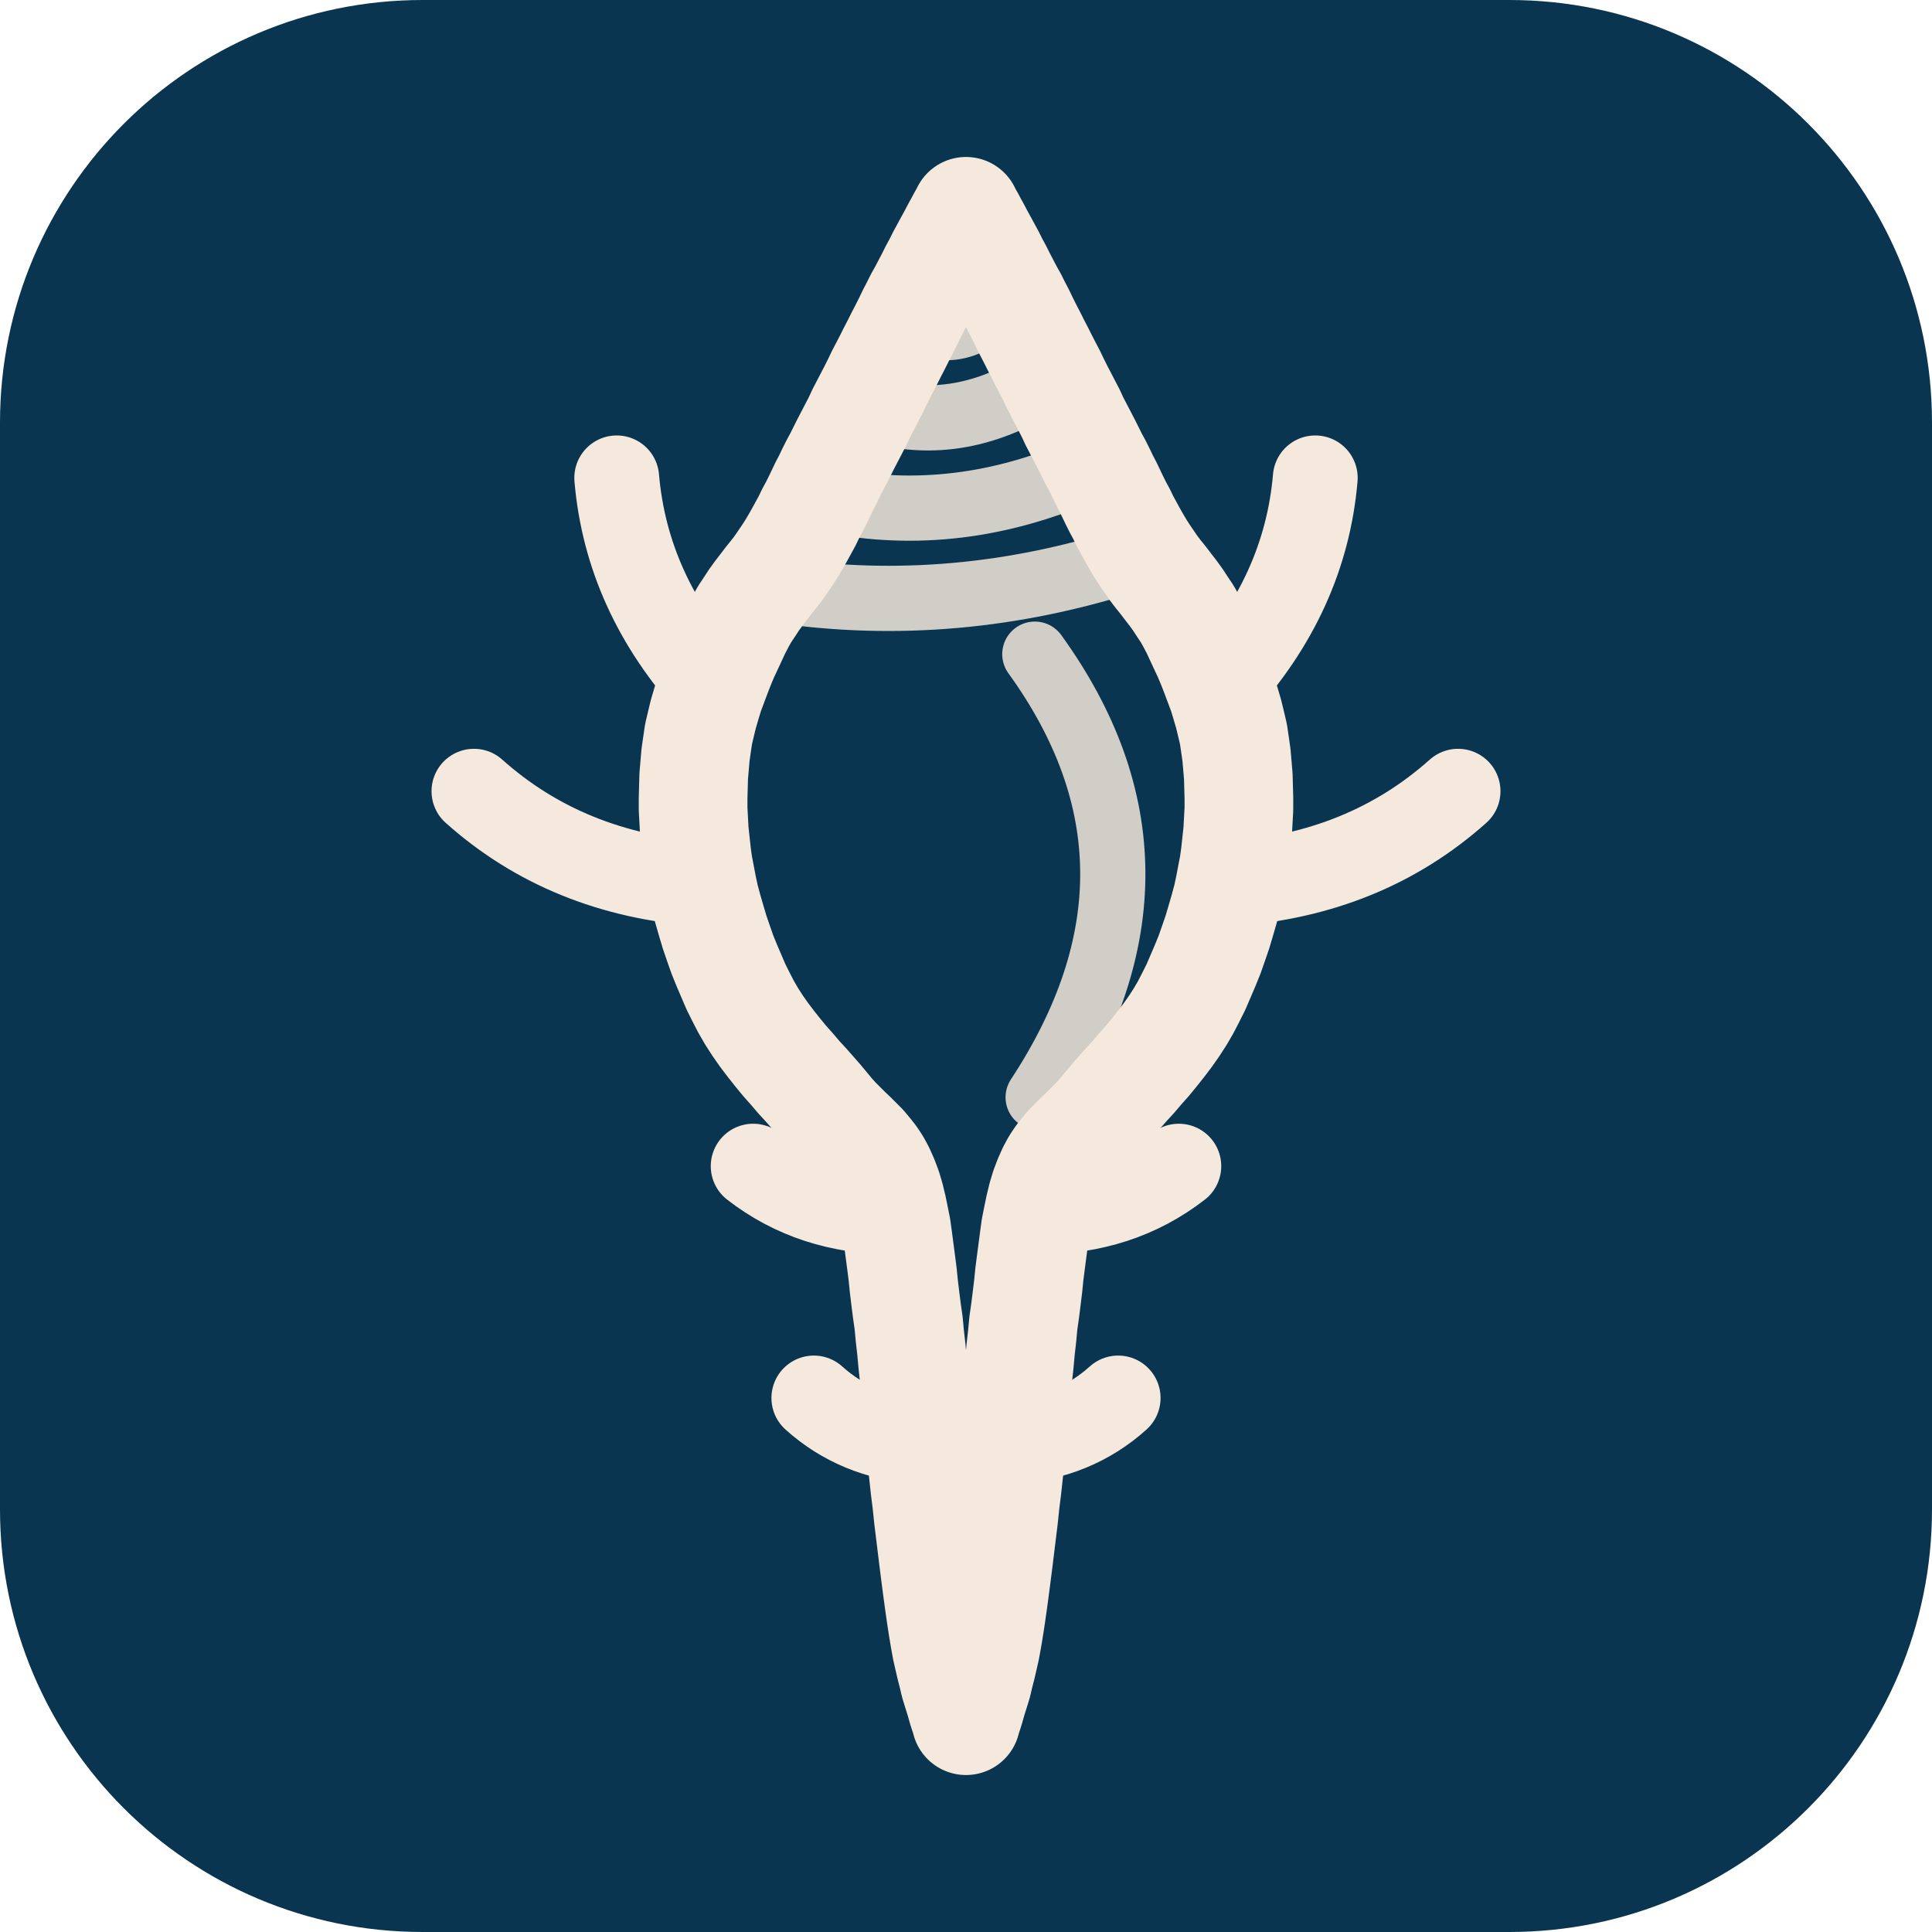
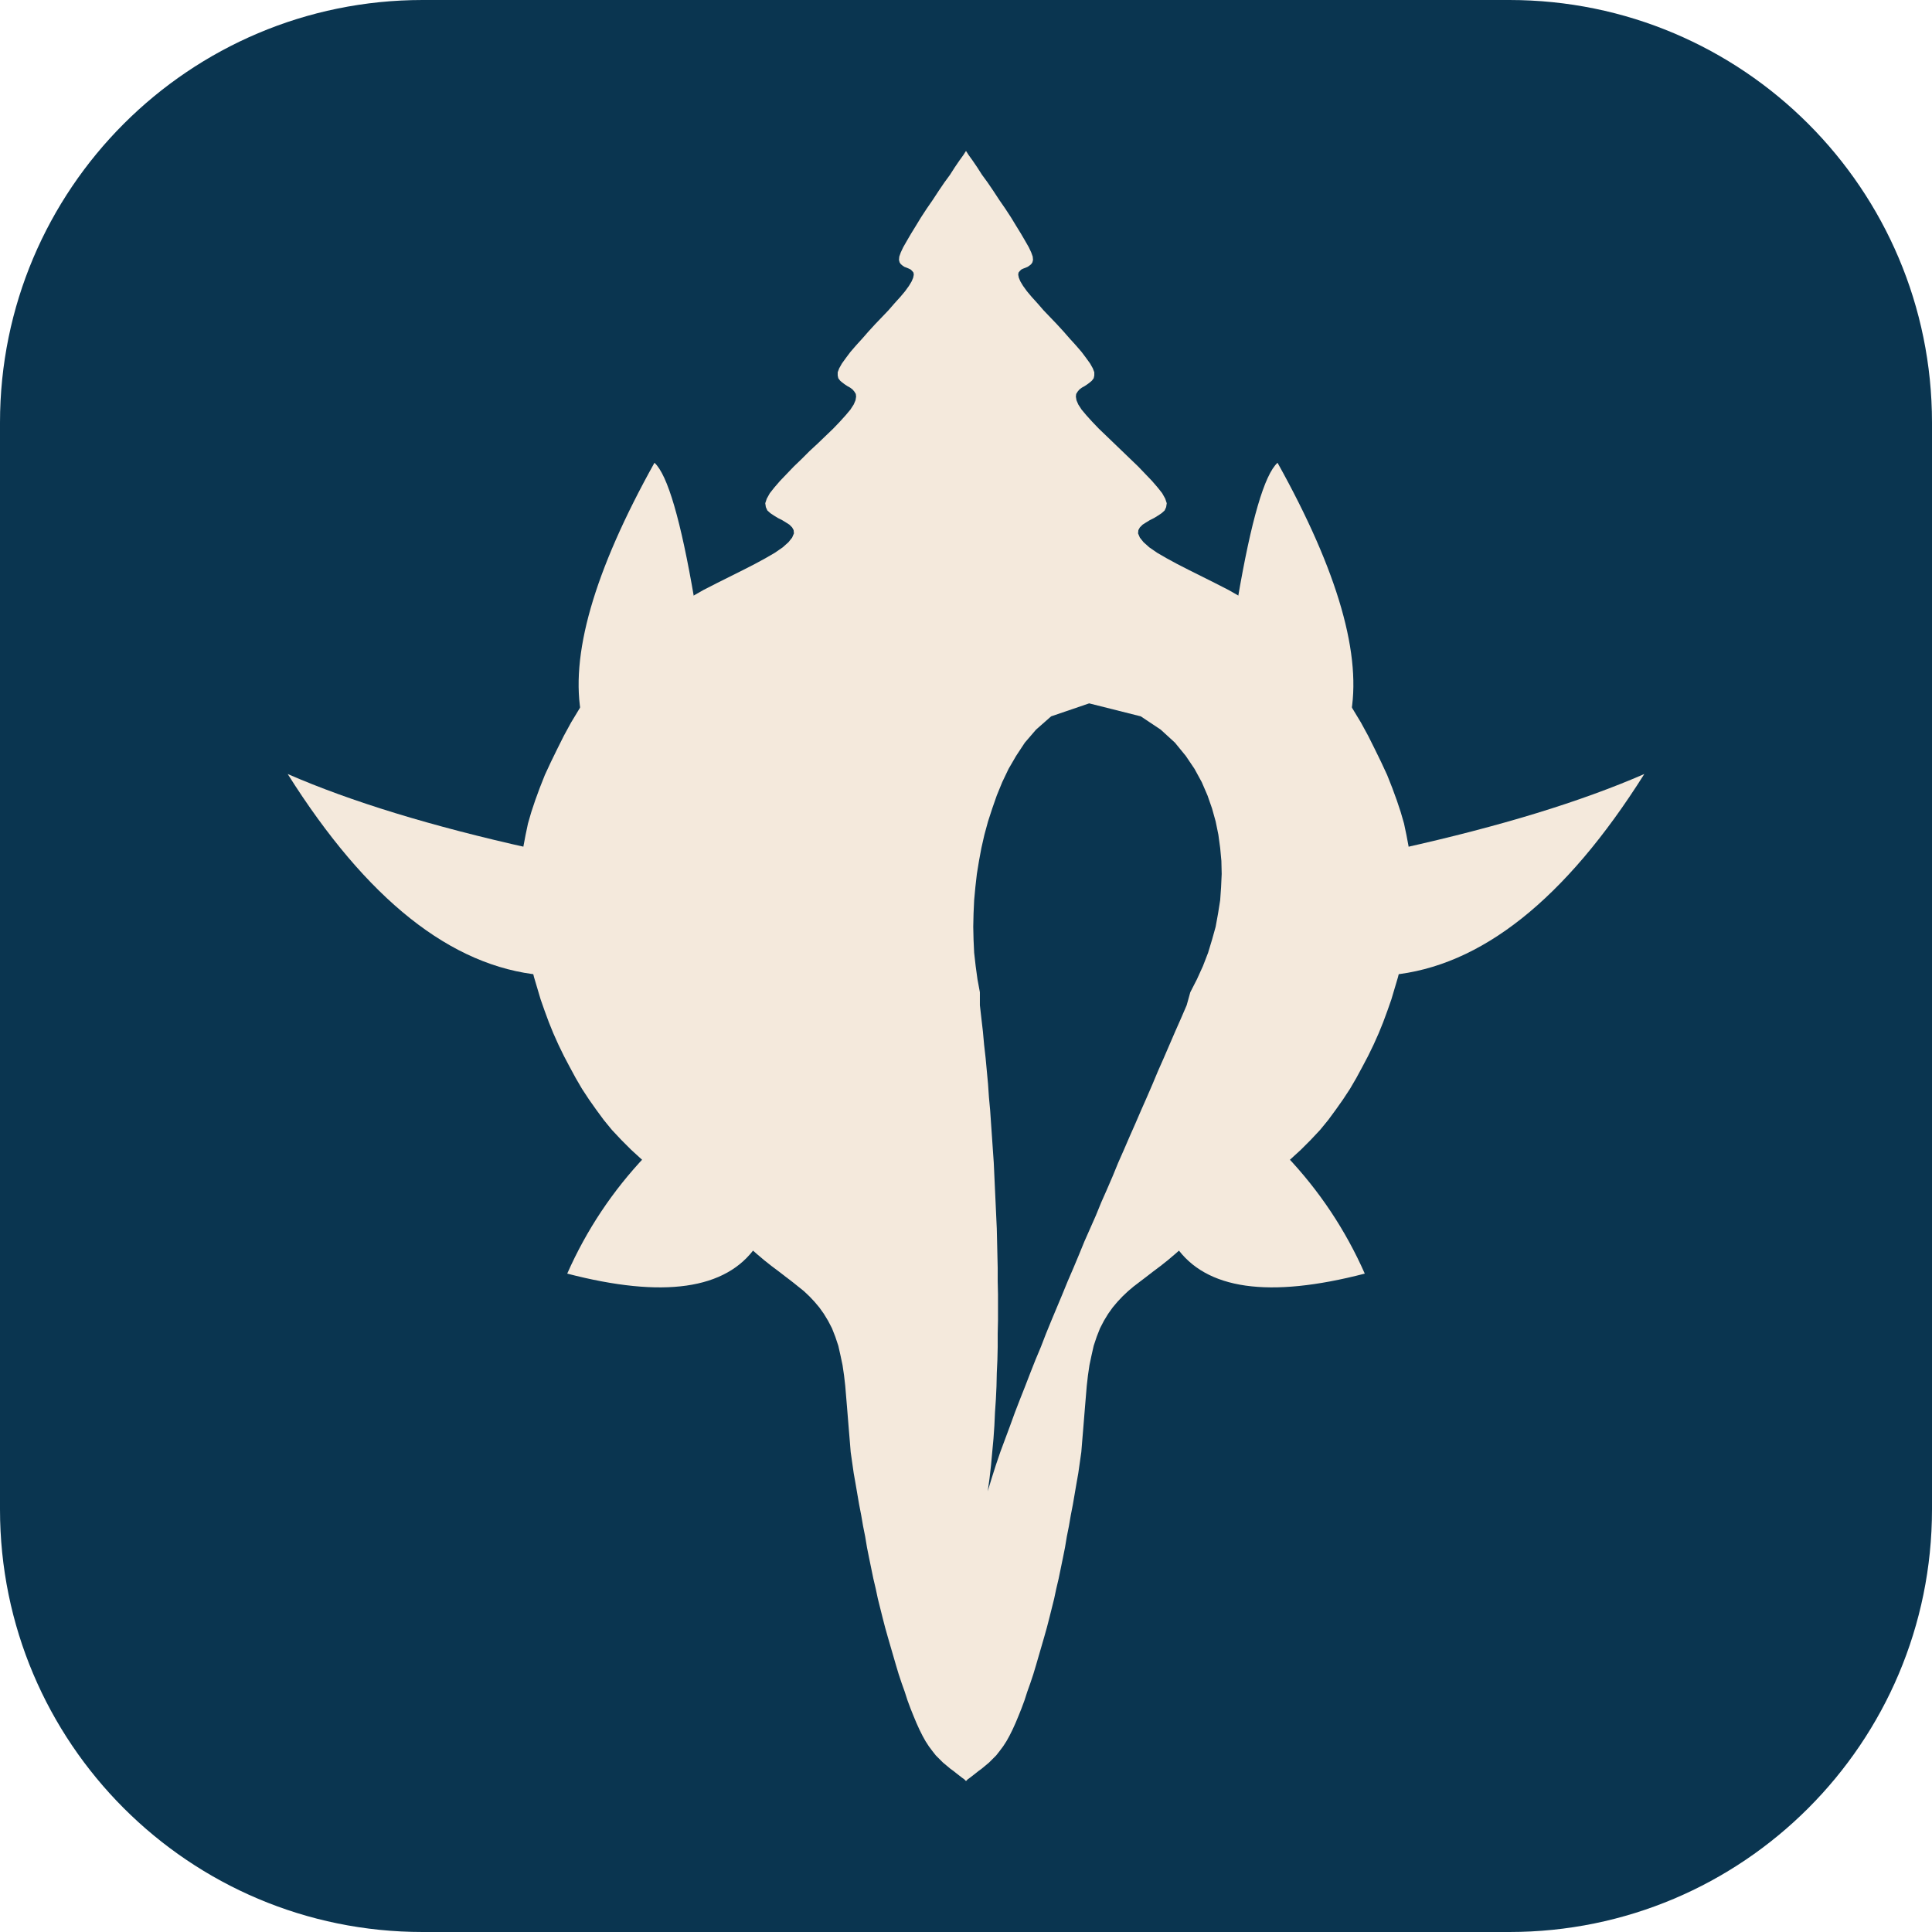
<svg xmlns="http://www.w3.org/2000/svg" viewBox="0 0 64 64" width="64" height="64">
  <rect width="64" height="64" rx="14" fill="#0A3550" />
-   <g fill="none" stroke="#F4E9DC" stroke-width="3.6" stroke-linecap="round" stroke-linejoin="round">
-     <path d="M32 7L32.06 7.12L32.14 7.26L32.23 7.43L32.33 7.61L32.44 7.82L32.56 8.04L32.68 8.26L32.81 8.5L32.93 8.74L33.06 8.98L33.18 9.22L33.3 9.45L33.42 9.68L33.55 9.91L33.67 10.15L33.8 10.4L33.92 10.65L34.05 10.91L34.18 11.16L34.31 11.42L34.44 11.67L34.57 11.93L34.7 12.18L34.83 12.43L34.95 12.68L35.08 12.94L35.21 13.19L35.34 13.44L35.47 13.69L35.59 13.95L35.72 14.2L35.85 14.45L35.98 14.7L36.1 14.94L36.22 15.18L36.35 15.42L36.47 15.66L36.58 15.89L36.7 16.12L36.81 16.35L36.92 16.58L37.03 16.8L37.15 17.02L37.26 17.25L37.38 17.47L37.5 17.69L37.63 17.92L37.76 18.14L37.9 18.36L38.05 18.58L38.2 18.8L38.36 19.01L38.53 19.22L38.69 19.43L38.86 19.65L39.02 19.87L39.17 20.1L39.33 20.34L39.47 20.59L39.61 20.86L39.74 21.14L39.87 21.42L40.01 21.72L40.14 22.03L40.26 22.34L40.38 22.66L40.5 22.98L40.6 23.31L40.7 23.65L40.78 23.98L40.86 24.32L40.91 24.66L40.96 25.01L40.99 25.36L41.02 25.71L41.03 26.07L41.04 26.44L41.04 26.8L41.02 27.17L41 27.54L40.96 27.91L40.92 28.28L40.87 28.65L40.8 29.01L40.73 29.38L40.65 29.75L40.55 30.12L40.44 30.5L40.33 30.87L40.2 31.25L40.07 31.62L39.92 31.99L39.77 32.34L39.62 32.69L39.45 33.03L39.28 33.36L39.1 33.67L38.9 33.98L38.69 34.28L38.47 34.57L38.24 34.86L38.01 35.14L37.77 35.41L37.54 35.68L37.31 35.93L37.08 36.19L36.87 36.43L36.67 36.67L36.48 36.9L36.3 37.1L36.11 37.29L35.93 37.47L35.75 37.64L35.58 37.81L35.41 37.98L35.26 38.16L35.11 38.35L34.97 38.56L34.84 38.8L34.72 39.07L34.61 39.36L34.52 39.66L34.44 39.99L34.37 40.33L34.3 40.68L34.25 41.05L34.2 41.43L34.15 41.81L34.1 42.2L34.06 42.6L34.01 43.01L33.96 43.41L33.9 43.83L33.86 44.26L33.81 44.7L33.77 45.14L33.72 45.6L33.68 46.06L33.64 46.53L33.6 47L33.56 47.46L33.51 47.93L33.46 48.39L33.41 48.85L33.36 49.31L33.3 49.79L33.25 50.27L33.19 50.76L33.13 51.25L33.07 51.74L33.01 52.21L32.95 52.67L32.89 53.11L32.83 53.53L32.77 53.92L32.71 54.28L32.65 54.61L32.58 54.92L32.51 55.22L32.44 55.49L32.38 55.75L32.31 55.98L32.24 56.2L32.18 56.4L32.13 56.58L32.08 56.74L32.03 56.88L32 57L31.97 56.88L31.92 56.74L31.87 56.58L31.82 56.4L31.76 56.2L31.69 55.98L31.62 55.75L31.56 55.49L31.49 55.22L31.42 54.92L31.35 54.61L31.29 54.28L31.23 53.92L31.17 53.53L31.11 53.11L31.05 52.67L30.99 52.21L30.93 51.74L30.87 51.25L30.81 50.76L30.75 50.27L30.7 49.79L30.64 49.31L30.59 48.85L30.54 48.39L30.49 47.93L30.44 47.46L30.4 47L30.36 46.53L30.32 46.06L30.28 45.6L30.23 45.14L30.19 44.7L30.14 44.26L30.1 43.83L30.04 43.41L29.99 43.01L29.94 42.6L29.9 42.2L29.85 41.81L29.8 41.43L29.75 41.05L29.7 40.68L29.63 40.33L29.56 39.99L29.48 39.66L29.39 39.36L29.28 39.07L29.16 38.8L29.03 38.56L28.89 38.35L28.74 38.16L28.59 37.98L28.42 37.81L28.25 37.64L28.07 37.47L27.89 37.29L27.7 37.1L27.52 36.9L27.33 36.67L27.13 36.43L26.92 36.19L26.69 35.93L26.46 35.68L26.23 35.41L25.99 35.14L25.76 34.86L25.53 34.57L25.31 34.28L25.1 33.98L24.9 33.67L24.72 33.36L24.55 33.03L24.38 32.69L24.23 32.34L24.08 31.99L23.93 31.62L23.8 31.25L23.67 30.87L23.56 30.5L23.45 30.12L23.35 29.75L23.27 29.38L23.2 29.01L23.13 28.65L23.08 28.28L23.04 27.91L23 27.54L22.98 27.17L22.96 26.8L22.96 26.44L22.97 26.07L22.98 25.71L23.01 25.36L23.04 25.01L23.09 24.66L23.14 24.32L23.22 23.98L23.3 23.65L23.4 23.31L23.5 22.98L23.62 22.66L23.74 22.34L23.86 22.03L23.99 21.72L24.13 21.42L24.26 21.14L24.39 20.86L24.53 20.59L24.67 20.34L24.83 20.1L24.98 19.87L25.14 19.65L25.31 19.43L25.47 19.22L25.64 19.01L25.8 18.8L25.95 18.58L26.1 18.36L26.24 18.14L26.37 17.92L26.5 17.69L26.62 17.47L26.74 17.25L26.85 17.02L26.97 16.8L27.08 16.58L27.19 16.35L27.3 16.12L27.42 15.89L27.53 15.66L27.65 15.42L27.78 15.18L27.9 14.94L28.02 14.7L28.15 14.45L28.28 14.2L28.41 13.95L28.53 13.69L28.66 13.44L28.79 13.19L28.92 12.94L29.05 12.68L29.17 12.43L29.3 12.18L29.43 11.93L29.56 11.67L29.69 11.42L29.82 11.16L29.95 10.91L30.08 10.65L30.2 10.4L30.33 10.15L30.45 9.91L30.58 9.68L30.7 9.45L30.82 9.22L30.94 8.98L31.07 8.74L31.19 8.5L31.32 8.26L31.44 8.04L31.56 7.82L31.67 7.61L31.77 7.43L31.86 7.26L31.94 7.12L32 7Z" />
-     <path d="M40.42 22.76Q43.24 19.67 43.57 15.83M23.58 22.76Q20.76 19.67 20.43 15.83M40.75 29.28Q45.22 28.96 48.3 26.21M23.25 29.28Q18.78 28.96 15.7 26.21M34.4 40.15Q37.09 40.15 39.05 38.63M29.6 40.15Q26.91 40.15 24.95 38.63M33.53 47.76Q35.61 47.6 37.04 46.31M30.47 47.76Q28.39 47.6 26.96 46.31" stroke-width="2.81" />
-     <path d="M30.54 10.64Q32 11.4 33.46 9.45M29.15 13.63Q32 14.39 34.85 12.43M27.75 16.62Q32 17.38 36.25 15.42M26.18 19.61Q32 20.37 37.82 18.41M34.28 21.67Q39.39 28.74 34.39 36.35" stroke-width="2.16" opacity=".85" />
+   <g fill="#F4E9DC">
+     <path fill-rule="evenodd" d="M32 5L32.09 5.14L32.22 5.32L32.37 5.54L32.53 5.79L32.72 6.05L32.91 6.33L33.1 6.62L33.3 6.91L33.49 7.2L33.66 7.48L33.82 7.74L33.96 7.98L34.08 8.19L34.16 8.36L34.21 8.5L34.22 8.61L34.2 8.69L34.16 8.75L34.1 8.8L34.04 8.84L33.97 8.87L33.89 8.9L33.83 8.93L33.78 8.98L33.74 9.03L33.73 9.1L33.75 9.2L33.8 9.32L33.89 9.47L34.02 9.65L34.18 9.84L34.37 10.05L34.57 10.28L34.79 10.51L35.01 10.74L35.23 10.98L35.44 11.22L35.64 11.44L35.83 11.66L35.98 11.86L36.11 12.04L36.2 12.2L36.25 12.33L36.25 12.44L36.23 12.53L36.17 12.61L36.1 12.67L36.02 12.73L35.93 12.79L35.84 12.84L35.76 12.9L35.7 12.97L35.65 13.05L35.64 13.14L35.66 13.26L35.72 13.4L35.83 13.57L35.99 13.76L36.18 13.97L36.4 14.2L36.65 14.44L36.91 14.69L37.17 14.94L37.44 15.2L37.7 15.45L37.94 15.7L38.16 15.93L38.35 16.15L38.5 16.34L38.6 16.52L38.65 16.67L38.63 16.8L38.58 16.91L38.48 17L38.36 17.08L38.23 17.16L38.09 17.23L37.96 17.31L37.85 17.38L37.76 17.47L37.71 17.56L37.7 17.67L37.76 17.81L37.88 17.96L38.07 18.13L38.33 18.31L38.64 18.49L38.99 18.68L39.38 18.88L39.8 19.09L40.24 19.31L40.69 19.54L41.13 19.79L41.58 20.04L42 20.31L42.4 20.59L42.77 20.89L43.1 21.2L43.4 21.53L43.7 21.89L43.99 22.27L44.28 22.67L44.56 23.08L44.82 23.5L45.08 23.93L45.32 24.37L45.54 24.81L45.75 25.24L45.95 25.67L46.12 26.1L46.27 26.51L46.4 26.9L46.51 27.28L46.59 27.66L46.66 28.03L46.71 28.4L46.74 28.77L46.76 29.13L46.76 29.49L46.74 29.85L46.71 30.2L46.67 30.56L46.62 30.92L46.55 31.28L46.48 31.64L46.4 32L46.31 32.37L46.2 32.74L46.09 33.11L45.96 33.48L45.82 33.86L45.67 34.23L45.5 34.61L45.32 34.98L45.13 35.34L44.93 35.71L44.72 36.07L44.49 36.42L44.25 36.76L44 37.1L43.73 37.43L43.42 37.76L43.09 38.09L42.74 38.41L42.38 38.73L42 39.04L41.62 39.35L41.24 39.65L40.86 39.95L40.49 40.24L40.14 40.52L39.8 40.79L39.49 41.05L39.2 41.3L38.94 41.53L38.68 41.75L38.44 41.94L38.2 42.12L37.98 42.29L37.77 42.45L37.56 42.61L37.37 42.77L37.19 42.94L37.02 43.12L36.86 43.31L36.71 43.52L36.57 43.75L36.44 44L36.33 44.28L36.23 44.58L36.16 44.89L36.09 45.22L36.04 45.56L36 45.91L35.97 46.27L35.94 46.63L35.91 47L35.88 47.37L35.85 47.73L35.82 48.1L35.77 48.45L35.72 48.8L35.66 49.14L35.6 49.49L35.54 49.84L35.47 50.2L35.41 50.55L35.34 50.9L35.28 51.26L35.21 51.61L35.14 51.95L35.07 52.29L34.99 52.63L34.92 52.96L34.84 53.28L34.76 53.6L34.68 53.91L34.59 54.23L34.5 54.54L34.41 54.85L34.32 55.16L34.23 55.46L34.13 55.76L34.03 56.04L33.94 56.32L33.84 56.59L33.74 56.84L33.64 57.08L33.54 57.3L33.44 57.5L33.34 57.68L33.23 57.85L33.11 58.01L33 58.15L32.88 58.27L32.76 58.39L32.64 58.49L32.52 58.59L32.41 58.67L32.31 58.75L32.22 58.82L32.13 58.89L32.06 58.94L32 59L31.94 58.94L31.87 58.89L31.78 58.82L31.69 58.75L31.59 58.67L31.48 58.59L31.36 58.49L31.24 58.39L31.12 58.27L31 58.15L30.89 58.01L30.77 57.85L30.66 57.68L30.56 57.5L30.46 57.3L30.36 57.08L30.26 56.84L30.16 56.59L30.06 56.32L29.97 56.04L29.87 55.76L29.77 55.46L29.68 55.16L29.59 54.85L29.5 54.54L29.41 54.23L29.32 53.91L29.24 53.6L29.16 53.28L29.08 52.96L29.01 52.63L28.93 52.29L28.86 51.95L28.79 51.61L28.72 51.26L28.66 50.9L28.59 50.55L28.53 50.2L28.46 49.84L28.4 49.49L28.34 49.14L28.28 48.8L28.23 48.45L28.18 48.1L28.15 47.73L28.12 47.37L28.09 47L28.06 46.63L28.03 46.27L28 45.91L27.96 45.56L27.91 45.22L27.84 44.89L27.77 44.58L27.67 44.28L27.56 44L27.43 43.75L27.29 43.52L27.14 43.31L26.98 43.12L26.81 42.94L26.63 42.77L26.43 42.61L26.23 42.45L26.02 42.29L25.8 42.12L25.56 41.94L25.32 41.75L25.06 41.53L24.8 41.3L24.51 41.05L24.2 40.79L23.86 40.52L23.51 40.24L23.14 39.95L22.76 39.65L22.38 39.35L22 39.04L21.62 38.73L21.26 38.41L20.91 38.09L20.58 37.76L20.27 37.43L20 37.1L19.75 36.76L19.51 36.42L19.28 36.07L19.07 35.71L18.87 35.34L18.68 34.98L18.5 34.61L18.33 34.23L18.18 33.86L18.04 33.48L17.91 33.11L17.8 32.74L17.69 32.37L17.6 32L17.52 31.64L17.45 31.28L17.38 30.92L17.33 30.56L17.29 30.2L17.26 29.85L17.24 29.49L17.24 29.13L17.26 28.77L17.29 28.4L17.34 28.03L17.41 27.66L17.49 27.28L17.6 26.9L17.73 26.51L17.88 26.1L18.05 25.67L18.25 25.24L18.46 24.81L18.68 24.37L18.92 23.93L19.18 23.5L19.44 23.08L19.72 22.67L20.01 22.27L20.3 21.89L20.6 21.53L20.9 21.2L21.23 20.89L21.6 20.59L22 20.31L22.42 20.04L22.87 19.79L23.31 19.54L23.76 19.31L24.2 19.09L24.62 18.88L25.01 18.68L25.36 18.49L25.67 18.31L25.93 18.13L26.12 17.96L26.24 17.81L26.3 17.67L26.29 17.56L26.24 17.47L26.15 17.38L26.04 17.31L25.91 17.23L25.77 17.16L25.64 17.08L25.52 17L25.42 16.91L25.37 16.8L25.35 16.67L25.4 16.52L25.5 16.34L25.65 16.15L25.84 15.93L26.06 15.7L26.3 15.45L26.56 15.2L26.82 14.94L27.09 14.69L27.35 14.44L27.6 14.2L27.82 13.97L28.01 13.76L28.17 13.57L28.28 13.4L28.34 13.26L28.36 13.14L28.35 13.05L28.3 12.97L28.24 12.9L28.16 12.84L28.07 12.79L27.98 12.73L27.9 12.67L27.83 12.61L27.77 12.53L27.75 12.44L27.75 12.33L27.8 12.2L27.89 12.04L28.02 11.86L28.17 11.66L28.36 11.44L28.56 11.22L28.77 10.98L28.99 10.74L29.21 10.51L29.43 10.28L29.63 10.05L29.82 9.84L29.98 9.65L30.11 9.47L30.2 9.32L30.25 9.2L30.27 9.1L30.26 9.03L30.22 8.98L30.17 8.93L30.11 8.9L30.04 8.87L29.96 8.84L29.9 8.8L29.84 8.75L29.8 8.69L29.78 8.61L29.79 8.5L29.84 8.36L29.92 8.19L30.04 7.98L30.18 7.74L30.34 7.48L30.51 7.2L30.7 6.91L30.9 6.62L31.09 6.33L31.28 6.05L31.47 5.79L31.63 5.54L31.78 5.32L31.91 5.14ZM36.08 23.3L37.79 23.73L38.45 24.17L38.92 24.6L39.28 25.04L39.57 25.47L39.81 25.91L40 26.35L40.15 26.78L40.27 27.21L40.36 27.65L40.42 28.09L40.46 28.52L40.47 28.95L40.45 29.39L40.42 29.82L40.35 30.26L40.27 30.7L40.15 31.13L40.02 31.56L39.85 32L39.65 32.44L39.43 32.87L39.31 33.3L39.12 33.74L38.93 34.17L38.74 34.61L38.55 35.05L38.36 35.48L38.18 35.91L37.99 36.35L37.8 36.78L37.61 37.22L37.42 37.65L37.23 38.09L37.04 38.52L36.86 38.96L36.67 39.4L36.48 39.83L36.3 40.27L36.11 40.7L35.92 41.13L35.74 41.57L35.56 42L35.37 42.44L35.19 42.88L35.01 43.31L34.83 43.74L34.65 44.18L34.48 44.62L34.3 45.05L34.13 45.48L33.96 45.92L33.79 46.35L33.62 46.79L33.46 47.23L33.3 47.66L33.14 48.09L32.99 48.53L32.85 48.97L32.72 49.4L32.72 49.4L32.78 48.97L32.83 48.53L32.87 48.09L32.91 47.66L32.94 47.23L32.96 46.79L32.99 46.35L33.01 45.92L33.02 45.48L33.04 45.05L33.05 44.62L33.05 44.18L33.06 43.74L33.06 43.31L33.06 42.88L33.05 42.44L33.05 42L33.04 41.57L33.03 41.13L33.02 40.7L33 40.27L32.98 39.83L32.96 39.4L32.94 38.96L32.92 38.52L32.89 38.09L32.86 37.65L32.83 37.22L32.8 36.78L32.76 36.35L32.73 35.91L32.69 35.48L32.65 35.05L32.6 34.61L32.56 34.17L32.51 33.74L32.46 33.3L32.46 32.87L32.38 32.44L32.32 32L32.27 31.56L32.25 31.13L32.24 30.7L32.25 30.26L32.27 29.82L32.31 29.39L32.36 28.95L32.43 28.52L32.51 28.09L32.61 27.65L32.73 27.21L32.87 26.78L33.02 26.35L33.2 25.91L33.41 25.47L33.66 25.04L33.95 24.6L34.32 24.17L34.82 23.73L36.08 23.3Z" />
+     <path d="M41 19.85Q41.67 15.92 42.32 15.33Q45.34 20.75 44.73 23.75ZM23 19.85Q22.33 15.92 21.68 15.33Q18.66 20.75 19.27 23.75ZM46.43 28.1Q51.33 27.01 54.47 25.64Q50.54 31.88 46.08 32.3ZM17.57 28.1Q12.67 27.01 9.53 25.64Q13.46 31.88 17.92 32.3ZM42.62 38.3Q44.25 40.02 45.21 42.19Q40.44 43.43 38.96 41.3ZM21.38 38.3Q19.75 40.02 18.79 42.19Q23.56 43.43 25.04 41.3Z" />
  </g>
</svg>
